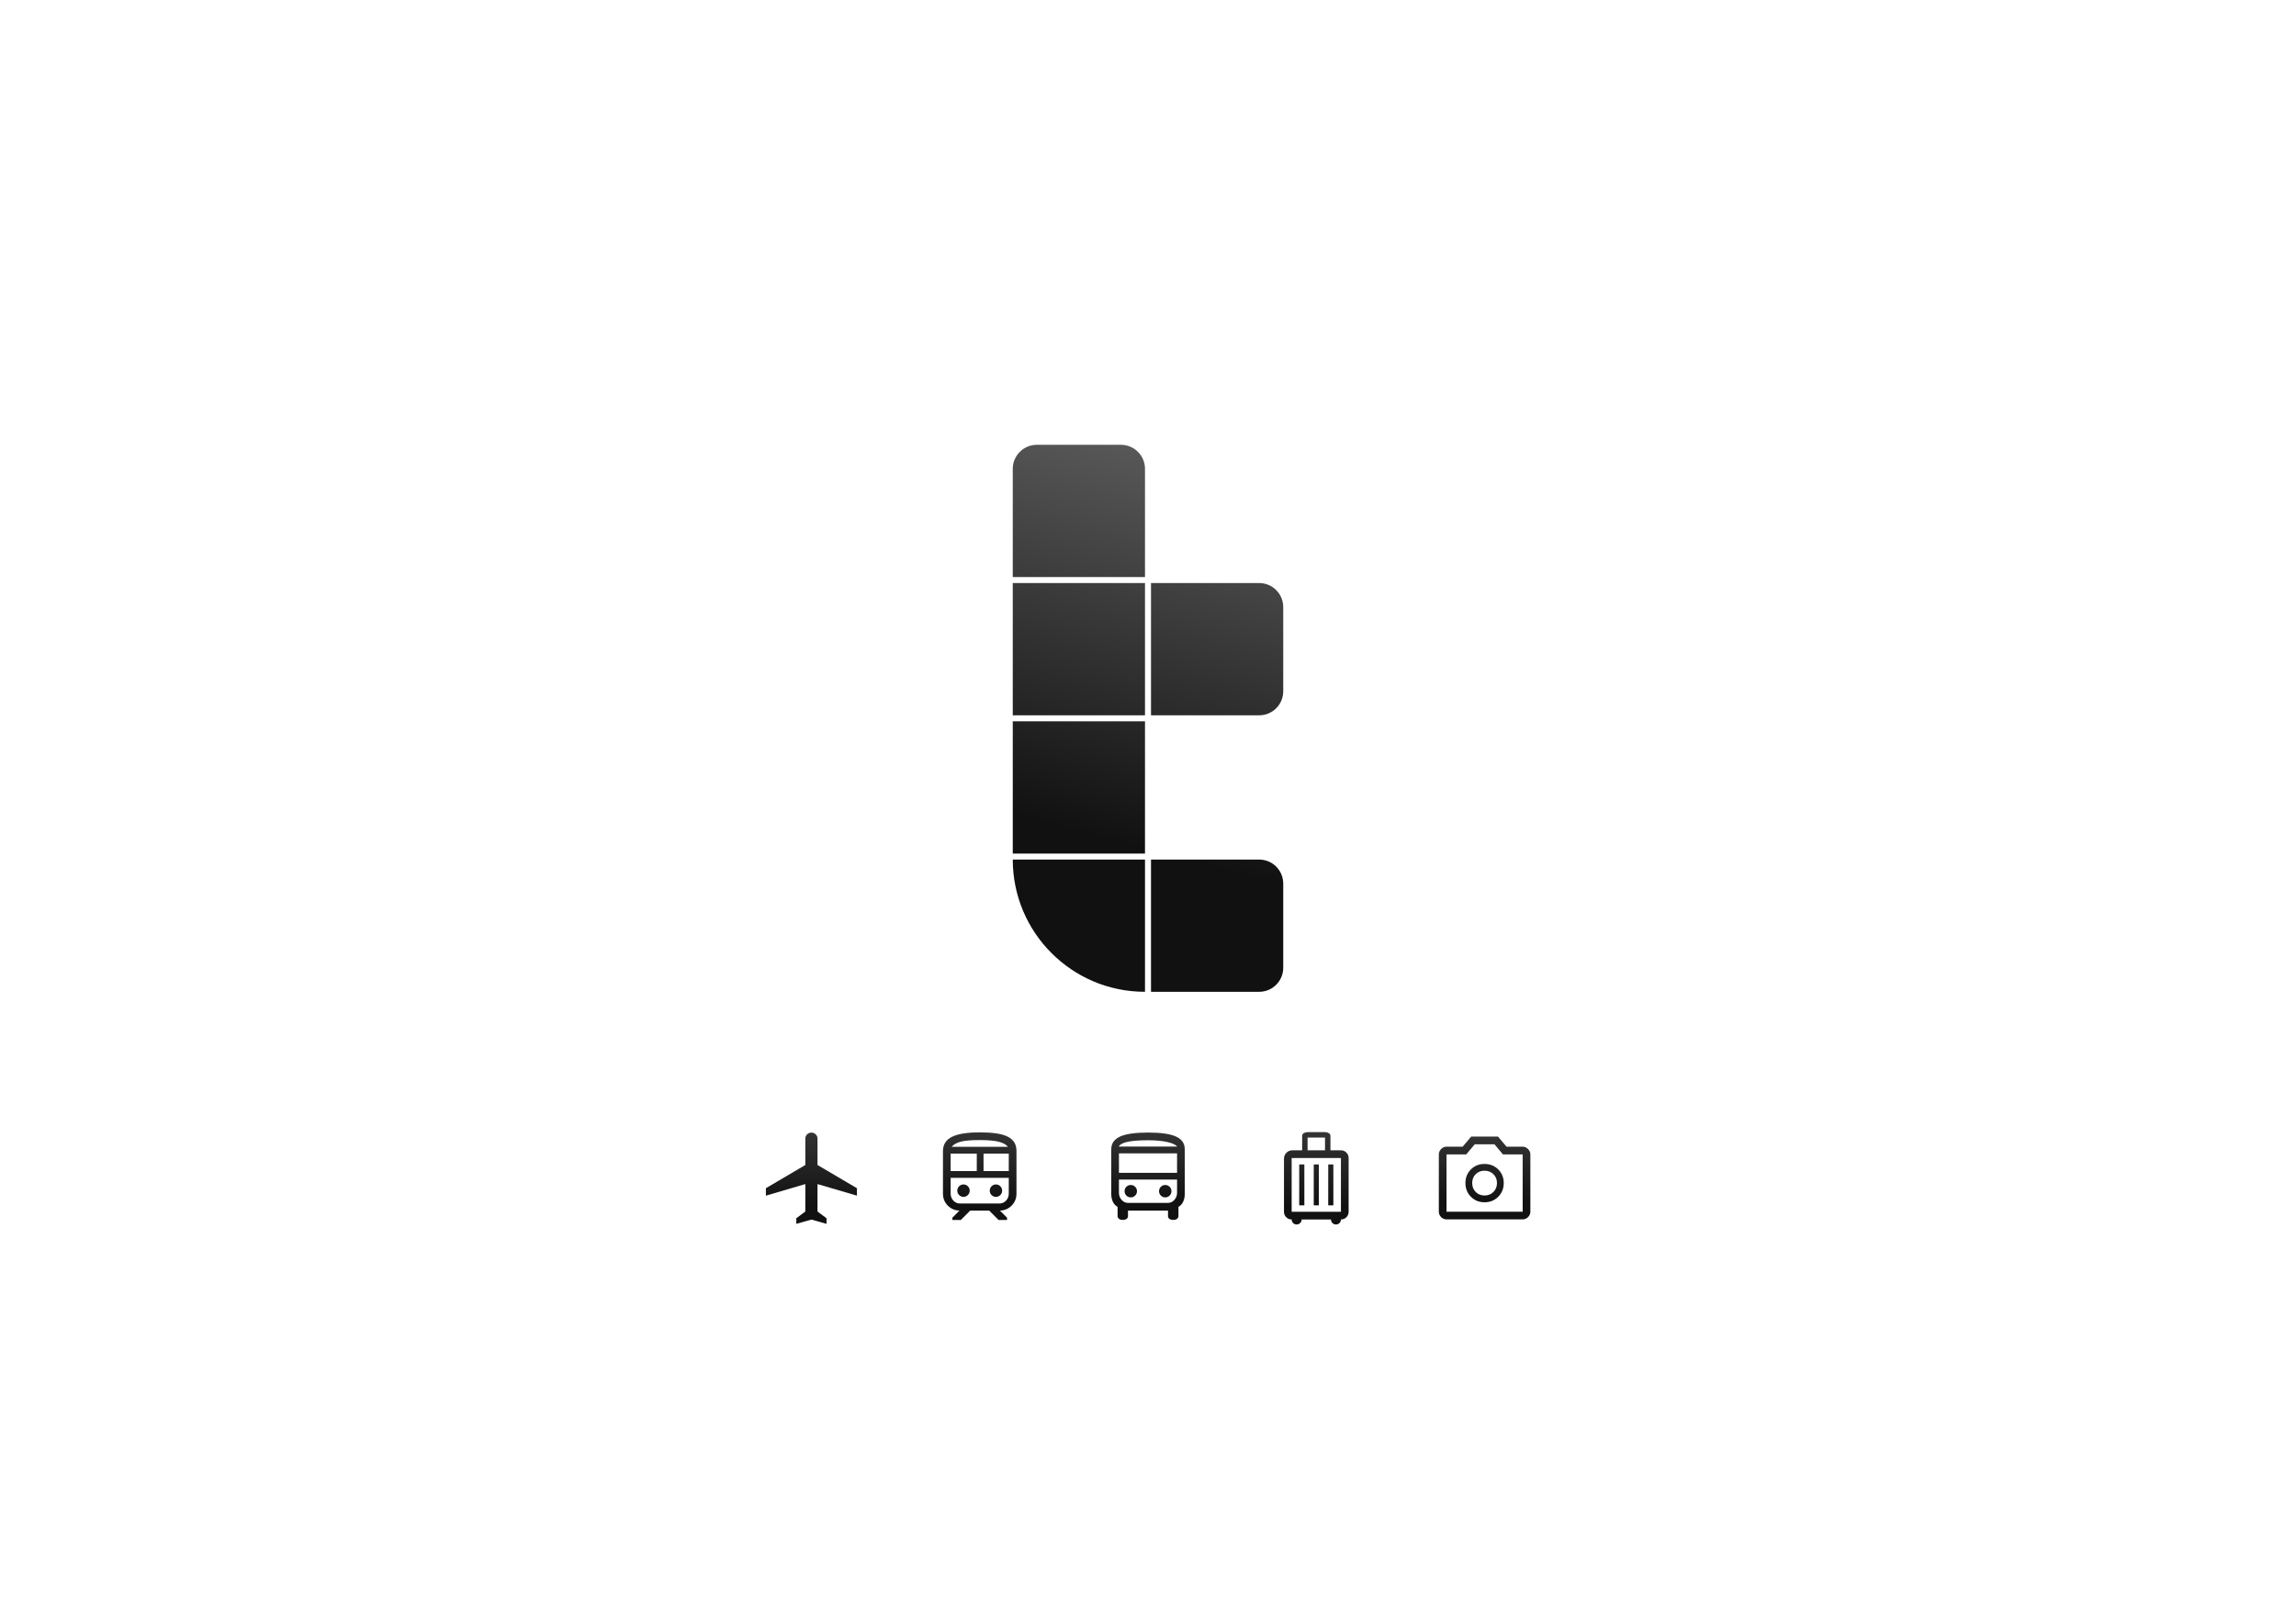
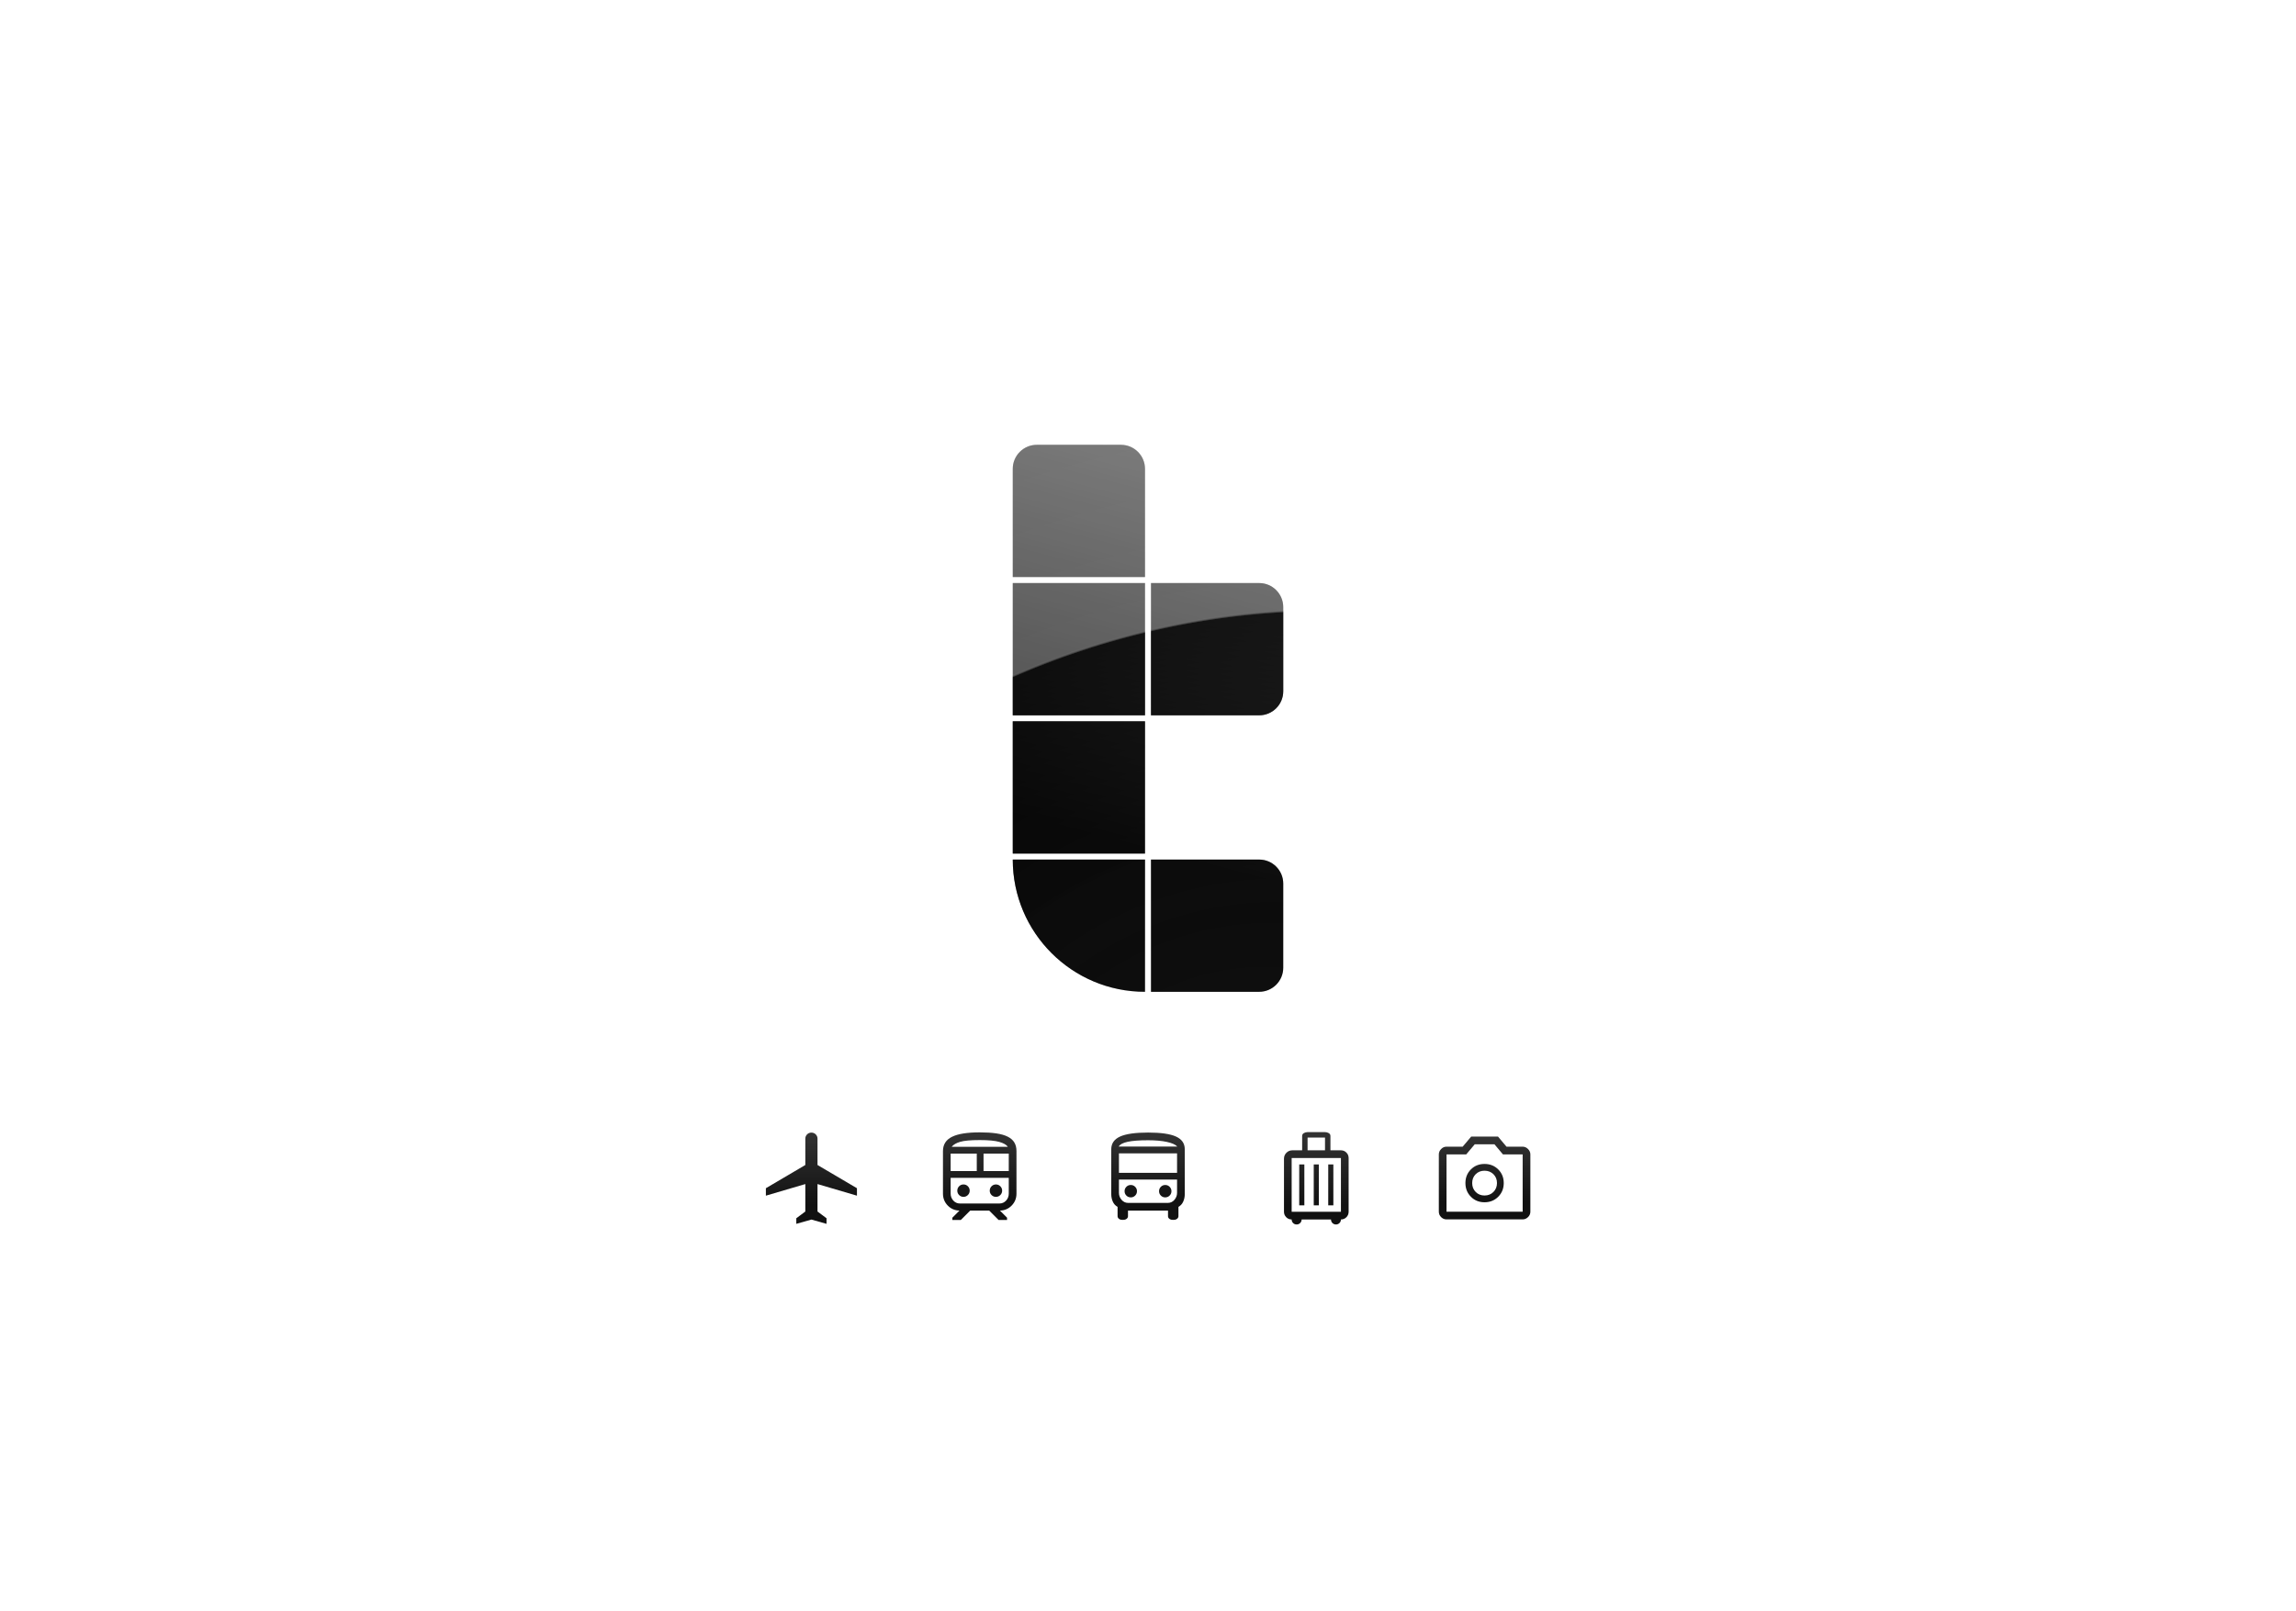
<svg xmlns="http://www.w3.org/2000/svg" width="764" height="536" viewBox="0 0 764 536" fill="none">
-   <path fill-rule="evenodd" clip-rule="evenodd" d="M345 148C340.582 148 337 151.582 337 156V192H381V156C381 151.582 377.418 148 373 148H345ZM381 194H337V238H381V194ZM337 240H381V284H337V240ZM381 286H337C337 310.301 356.699 330 381 330V286ZM383 194H419C423.418 194 427 197.582 427 202V230C427 234.418 423.418 238 419 238H383V194ZM419 286H383V330H419C423.418 330 427 326.418 427 322V294C427 289.582 423.418 286 419 286Z" fill="url(#paint0_linear_454_12935)" />
-   <mask id="mask0_454_12935" style="mask-type:alpha" maskUnits="userSpaceOnUse" x="252" y="374" width="36" height="36">
-     <rect x="252" y="374" width="36" height="36" fill="url(#paint1_linear_454_12935)" />
+   <path fill-rule="evenodd" clip-rule="evenodd" d="M345 148C340.582 148 337 151.582 337 156V192H381V156C381 151.582 377.418 148 373 148H345ZM381 194H337V238H381V194ZM337 240H381V284H337V240ZM381 286H337C337 310.301 356.699 330 381 330V286ZM383 194H419C423.418 194 427 197.582 427 202V230C427 234.418 423.418 238 419 238H383V194ZM419 286H383V330H419C423.418 330 427 326.418 427 322V294C427 289.582 423.418 286 419 286Z" fill="url(#paint0_linear_484_4731)" />
+   <path fill-rule="evenodd" clip-rule="evenodd" d="M345 148C340.582 148 337 151.582 337 156V192H381V156C381 151.582 377.418 148 373 148H345ZM381 194H337V238H381V194ZM337 240H381V284H337V240ZM381 286H337C337 310.301 356.699 330 381 330V286ZM383 194H419C423.418 194 427 197.582 427 202V230C427 234.418 423.418 238 419 238H383V194ZM419 286H383V330H419C423.418 330 427 326.418 427 322V294C427 289.582 423.418 286 419 286Z" fill="url(#paint1_radial_484_4731)" />
+   <mask id="mask0_484_4731" style="mask-type:alpha" maskUnits="userSpaceOnUse" x="252" y="374" width="36" height="36">
+     <rect x="252" y="374" width="36" height="36" fill="url(#paint2_linear_484_4731)" />
  </mask>
-   <g mask="url(#mask0_454_12935)">
-     <path d="M264.973 407.206V405.344L267.973 403.103V393.969L254.848 397.831V395.351L267.973 387.626V378.875C267.973 378.308 268.169 377.829 268.561 377.436C268.953 377.044 269.433 376.848 270 376.848C270.567 376.848 271.046 377.044 271.439 377.436C271.831 377.829 272.027 378.308 272.027 378.875V387.626L285.152 395.351V397.831L272.027 393.969V403.103L275.027 405.344V407.206L270 405.783L264.973 407.206Z" fill="url(#paint2_linear_454_12935)" />
+   <g mask="url(#mask0_484_4731)">
+     <path d="M264.973 407.206V405.344L267.973 403.103V393.969L254.848 397.831V395.351L267.973 387.626V378.875C267.973 378.308 268.169 377.829 268.561 377.436C268.953 377.044 269.433 376.848 270 376.848C270.567 376.848 271.046 377.044 271.439 377.436C271.831 377.829 272.027 378.308 272.027 378.875V387.626L285.152 395.351V397.831L272.027 393.969V403.103L275.027 405.344V407.206L270 405.783L264.973 407.206Z" fill="url(#paint3_linear_484_4731)" />
  </g>
-   <mask id="mask1_454_12935" style="mask-type:alpha" maskUnits="userSpaceOnUse" x="308" y="374" width="36" height="36">
-     <rect x="308" y="374" width="36" height="36" fill="url(#paint3_linear_454_12935)" />
+   <mask id="mask1_484_4731" style="mask-type:alpha" maskUnits="userSpaceOnUse" x="308" y="374" width="36" height="36">
+     <rect x="308" y="374" width="36" height="36" fill="url(#paint4_linear_484_4731)" />
  </mask>
-   <g mask="url(#mask1_454_12935)">
-     <path d="M313.776 397.151V383C313.776 381.91 314.025 380.969 314.524 380.176C315.023 379.383 315.78 378.737 316.794 378.238C317.808 377.738 319.084 377.368 320.62 377.128C322.157 376.887 323.95 376.767 326 376.767C328.15 376.767 329.993 376.881 331.53 377.109C333.066 377.337 334.33 377.701 335.323 378.2C336.315 378.699 337.048 379.341 337.522 380.125C337.996 380.909 338.233 381.868 338.233 383V397.151C338.233 398.707 337.701 400.029 336.638 401.118C335.575 402.207 334.273 402.763 332.732 402.787L335.099 405.163V405.913H332.276L329.169 402.805H322.831L319.724 405.913H316.901V405.163L319.268 402.787C317.727 402.763 316.427 402.207 315.366 401.118C314.306 400.029 313.776 398.707 313.776 397.151ZM326 379.331C323 379.331 320.837 379.524 319.512 379.912C318.187 380.299 317.237 380.856 316.662 381.581H335.369C334.919 380.906 333.976 380.362 332.541 379.949C331.105 379.537 328.925 379.331 326 379.331ZM316.331 389.643H325.025V383.831H316.331V389.643ZM327.275 389.643H335.669V383.831H327.275V389.643ZM320.607 398.223C321.176 398.223 321.662 398.023 322.065 397.623C322.468 397.223 322.67 396.736 322.67 396.161C322.67 395.592 322.468 395.106 322.065 394.703C321.662 394.3 321.175 394.098 320.603 394.098C320.031 394.098 319.545 394.3 319.145 394.703C318.745 395.106 318.545 395.593 318.545 396.165C318.545 396.737 318.745 397.223 319.145 397.623C319.545 398.023 320.032 398.223 320.607 398.223ZM331.402 398.223C331.971 398.223 332.457 398.023 332.86 397.623C333.263 397.223 333.464 396.736 333.464 396.161C333.464 395.592 333.263 395.106 332.86 394.703C332.457 394.3 331.969 394.098 331.397 394.098C330.825 394.098 330.339 394.3 329.939 394.703C329.539 395.106 329.339 395.593 329.339 396.165C329.339 396.737 329.539 397.223 329.939 397.623C330.339 398.023 330.827 398.223 331.402 398.223ZM319.438 400.438H332.562C333.437 400.438 334.174 400.116 334.772 399.472C335.37 398.828 335.669 398.055 335.669 397.151V391.893H316.331V397.151C316.331 398.055 316.63 398.828 317.228 399.472C317.826 400.116 318.563 400.438 319.438 400.438Z" fill="url(#paint4_linear_454_12935)" />
+   <g mask="url(#mask1_484_4731)">
+     <path d="M313.776 397.151V383C313.776 381.91 314.025 380.969 314.524 380.176C315.023 379.383 315.78 378.737 316.794 378.238C317.808 377.738 319.084 377.368 320.62 377.128C322.157 376.887 323.95 376.767 326 376.767C328.15 376.767 329.993 376.881 331.53 377.109C333.066 377.337 334.33 377.701 335.323 378.2C336.315 378.699 337.048 379.341 337.522 380.125C337.996 380.909 338.233 381.868 338.233 383V397.151C338.233 398.707 337.701 400.029 336.638 401.118C335.575 402.207 334.273 402.763 332.732 402.787L335.099 405.163V405.913H332.276L329.169 402.805H322.831L319.724 405.913H316.901V405.163L319.268 402.787C317.727 402.763 316.427 402.207 315.366 401.118C314.306 400.029 313.776 398.707 313.776 397.151ZM326 379.331C323 379.331 320.837 379.524 319.512 379.912C318.187 380.299 317.237 380.856 316.662 381.581H335.369C334.919 380.906 333.976 380.362 332.541 379.949C331.105 379.537 328.925 379.331 326 379.331ZM316.331 389.643H325.025V383.831H316.331V389.643ZM327.275 389.643H335.669V383.831H327.275V389.643ZM320.607 398.223C321.176 398.223 321.662 398.023 322.065 397.623C322.468 397.223 322.67 396.736 322.67 396.161C322.67 395.592 322.468 395.106 322.065 394.703C321.662 394.3 321.175 394.098 320.603 394.098C320.031 394.098 319.545 394.3 319.145 394.703C318.745 395.106 318.545 395.593 318.545 396.165C318.545 396.737 318.745 397.223 319.145 397.623C319.545 398.023 320.032 398.223 320.607 398.223ZM331.402 398.223C331.971 398.223 332.457 398.023 332.86 397.623C333.263 397.223 333.464 396.736 333.464 396.161C333.464 395.592 333.263 395.106 332.86 394.703C332.457 394.3 331.969 394.098 331.397 394.098C330.825 394.098 330.339 394.3 329.939 394.703C329.539 395.106 329.339 395.593 329.339 396.165C329.339 396.737 329.539 397.223 329.939 397.623C330.339 398.023 330.827 398.223 331.402 398.223ZM319.438 400.438H332.562C333.437 400.438 334.174 400.116 334.772 399.472C335.37 398.828 335.669 398.055 335.669 397.151V391.893H316.331V397.151C316.331 398.055 316.63 398.828 317.228 399.472C317.826 400.116 318.563 400.438 319.438 400.438Z" fill="url(#paint5_linear_484_4731)" />
  </g>
-   <mask id="mask2_454_12935" style="mask-type:alpha" maskUnits="userSpaceOnUse" x="364" y="374" width="36" height="36">
-     <rect x="364" y="374" width="36" height="36" fill="url(#paint5_linear_454_12935)" />
+   <mask id="mask2_484_4731" style="mask-type:alpha" maskUnits="userSpaceOnUse" x="364" y="374" width="36" height="36">
+     <rect x="364" y="374" width="36" height="36" fill="url(#paint6_linear_484_4731)" />
  </mask>
-   <g mask="url(#mask2_454_12935)">
-     <path d="M373.337 405.868C372.953 405.868 372.613 405.752 372.318 405.519C372.023 405.287 371.876 404.991 371.876 404.631V401.562C371.145 401.149 370.612 400.558 370.278 399.79C369.943 399.023 369.776 398.211 369.776 397.356V382.388C369.776 380.461 370.75 379.053 372.698 378.164C374.647 377.274 377.761 376.83 382.04 376.83C386.273 376.83 389.363 377.273 391.311 378.159C393.259 379.044 394.233 380.454 394.233 382.388V397.356C394.233 398.211 394.064 399.022 393.727 399.789C393.389 400.557 392.858 401.147 392.133 401.562V404.631C392.133 404.991 391.984 405.287 391.685 405.519C391.386 405.752 391.045 405.868 390.662 405.868H390.156C389.746 405.868 389.394 405.752 389.099 405.522C388.804 405.291 388.657 405.003 388.657 404.658V402.793H375.343V404.658C375.343 405.003 375.195 405.291 374.901 405.522C374.606 405.752 374.253 405.868 373.844 405.868H373.337ZM372.331 390.231H391.669V383.743H372.331V390.231ZM376.27 398.399C376.839 398.399 377.325 398.199 377.728 397.799C378.131 397.399 378.332 396.911 378.332 396.336C378.332 395.767 378.131 395.281 377.728 394.878C377.325 394.475 376.837 394.274 376.265 394.274C375.693 394.274 375.207 394.475 374.807 394.878C374.407 395.281 374.207 395.769 374.207 396.341C374.207 396.913 374.407 397.399 374.807 397.799C375.207 398.199 375.695 398.399 376.27 398.399ZM387.739 398.399C388.308 398.399 388.794 398.199 389.197 397.799C389.6 397.399 389.802 396.911 389.802 396.336C389.802 395.767 389.6 395.281 389.197 394.878C388.794 394.475 388.307 394.274 387.735 394.274C387.163 394.274 386.677 394.475 386.277 394.878C385.877 395.281 385.677 395.769 385.677 396.341C385.677 396.913 385.877 397.399 386.277 397.799C386.677 398.199 387.164 398.399 387.739 398.399ZM372.25 381.493H391.75C391.15 380.837 390 380.324 388.3 379.952C386.6 379.579 384.512 379.393 382.037 379.393C379.087 379.393 376.825 379.562 375.25 379.9C373.675 380.237 372.675 380.768 372.25 381.493ZM375.406 400.238H388.594C389.469 400.238 390.2 399.899 390.788 399.221C391.375 398.543 391.669 397.769 391.669 396.9V392.481H372.331V396.9C372.331 397.769 372.624 398.543 373.212 399.221C373.799 399.899 374.531 400.238 375.406 400.238Z" fill="url(#paint6_linear_454_12935)" />
+   <g mask="url(#mask2_484_4731)">
+     <path d="M373.337 405.868C372.953 405.868 372.613 405.752 372.318 405.519C372.023 405.287 371.876 404.991 371.876 404.631V401.562C371.145 401.149 370.612 400.558 370.278 399.79C369.943 399.023 369.776 398.211 369.776 397.356V382.388C369.776 380.461 370.75 379.053 372.698 378.164C374.647 377.274 377.761 376.83 382.04 376.83C386.273 376.83 389.363 377.273 391.311 378.159C393.259 379.044 394.233 380.454 394.233 382.388V397.356C394.233 398.211 394.064 399.022 393.727 399.789C393.389 400.557 392.858 401.147 392.133 401.562V404.631C392.133 404.991 391.984 405.287 391.685 405.519C391.386 405.752 391.045 405.868 390.662 405.868H390.156C389.746 405.868 389.394 405.752 389.099 405.522C388.804 405.291 388.657 405.003 388.657 404.658V402.793H375.343V404.658C375.343 405.003 375.195 405.291 374.901 405.522C374.606 405.752 374.253 405.868 373.844 405.868H373.337ZM372.331 390.231H391.669V383.743H372.331V390.231ZM376.27 398.399C376.839 398.399 377.325 398.199 377.728 397.799C378.131 397.399 378.332 396.911 378.332 396.336C378.332 395.767 378.131 395.281 377.728 394.878C377.325 394.475 376.837 394.274 376.265 394.274C375.693 394.274 375.207 394.475 374.807 394.878C374.407 395.281 374.207 395.769 374.207 396.341C374.207 396.913 374.407 397.399 374.807 397.799C375.207 398.199 375.695 398.399 376.27 398.399ZM387.739 398.399C388.308 398.399 388.794 398.199 389.197 397.799C389.6 397.399 389.802 396.911 389.802 396.336C389.802 395.767 389.6 395.281 389.197 394.878C388.794 394.475 388.307 394.274 387.735 394.274C387.163 394.274 386.677 394.475 386.277 394.878C385.877 395.281 385.677 395.769 385.677 396.341C385.677 396.913 385.877 397.399 386.277 397.799C386.677 398.199 387.164 398.399 387.739 398.399ZM372.25 381.493H391.75C391.15 380.837 390 380.324 388.3 379.952C386.6 379.579 384.512 379.393 382.037 379.393C379.087 379.393 376.825 379.562 375.25 379.9C373.675 380.237 372.675 380.768 372.25 381.493ZM375.406 400.238H388.594C389.469 400.238 390.2 399.899 390.788 399.221C391.375 398.543 391.669 397.769 391.669 396.9V392.481H372.331V396.9C372.331 397.769 372.624 398.543 373.212 399.221C373.799 399.899 374.531 400.238 375.406 400.238Z" fill="url(#paint7_linear_484_4731)" />
  </g>
-   <mask id="mask3_454_12935" style="mask-type:alpha" maskUnits="userSpaceOnUse" x="420" y="374" width="36" height="36">
-     <rect x="420" y="374" width="36" height="36" fill="url(#paint7_linear_454_12935)" />
+   <mask id="mask3_484_4731" style="mask-type:alpha" maskUnits="userSpaceOnUse" x="420" y="374" width="36" height="36">
+     <rect x="420" y="374" width="36" height="36" fill="url(#paint8_linear_484_4731)" />
  </mask>
-   <g mask="url(#mask3_454_12935)">
-     <path d="M429.801 405.751C429.094 405.751 428.492 405.502 427.995 405.005C427.498 404.508 427.249 403.905 427.249 403.196V385.526C427.249 384.757 427.52 384.1 428.063 383.556C428.605 383.012 429.26 382.74 430.026 382.74H433.294V377.973C433.294 377.554 433.481 377.235 433.855 377.015C434.229 376.796 434.644 376.686 435.099 376.686H440.901C441.356 376.686 441.771 376.796 442.145 377.015C442.519 377.235 442.706 377.554 442.706 377.973V382.74H446.196C446.907 382.74 447.513 382.989 448.012 383.489C448.511 383.988 448.76 384.593 448.76 385.304V403.196C448.76 403.905 448.511 404.508 448.012 405.005C447.513 405.502 446.907 405.751 446.196 405.751C446.196 406.217 446.038 406.611 445.72 406.931C445.403 407.252 445.011 407.413 444.544 407.413C444.077 407.413 443.685 407.252 443.367 406.931C443.05 406.611 442.891 406.217 442.891 405.751H433.118C433.118 406.218 432.957 406.612 432.636 406.932C432.315 407.252 431.922 407.413 431.455 407.413C430.989 407.413 430.597 407.252 430.279 406.931C429.96 406.611 429.801 406.217 429.801 405.751ZM435.099 382.74H440.901V378.5H435.099V382.74ZM429.804 403.196H446.196V385.304H429.804V403.196ZM432.321 401.054H434.027V387.446H432.321V401.054ZM437.151 401.054H438.849V387.446H437.151V401.054ZM441.973 401.054H443.679V387.446H441.973V401.054Z" fill="url(#paint8_linear_454_12935)" />
+   <g mask="url(#mask3_484_4731)">
+     <path d="M429.801 405.751C429.094 405.751 428.492 405.502 427.995 405.005C427.498 404.508 427.249 403.905 427.249 403.196V385.526C427.249 384.757 427.52 384.1 428.063 383.556C428.605 383.012 429.26 382.74 430.026 382.74H433.294V377.973C433.294 377.554 433.481 377.235 433.855 377.015C434.229 376.796 434.644 376.686 435.099 376.686H440.901C441.356 376.686 441.771 376.796 442.145 377.015C442.519 377.235 442.706 377.554 442.706 377.973V382.74H446.196C446.907 382.74 447.513 382.989 448.012 383.489C448.511 383.988 448.76 384.593 448.76 385.304V403.196C448.76 403.905 448.511 404.508 448.012 405.005C447.513 405.502 446.907 405.751 446.196 405.751C446.196 406.217 446.038 406.611 445.72 406.931C445.403 407.252 445.011 407.413 444.544 407.413C444.077 407.413 443.685 407.252 443.367 406.931C443.05 406.611 442.891 406.217 442.891 405.751H433.118C433.118 406.218 432.957 406.612 432.636 406.932C432.315 407.252 431.922 407.413 431.455 407.413C430.989 407.413 430.597 407.252 430.279 406.931C429.96 406.611 429.801 406.217 429.801 405.751ZM435.099 382.74H440.901V378.5H435.099V382.74ZM429.804 403.196H446.196V385.304H429.804V403.196ZM432.321 401.054H434.027V387.446H432.321V401.054ZM437.151 401.054H438.849V387.446H437.151V401.054ZM441.973 401.054H443.679V387.446H441.973V401.054Z" fill="url(#paint9_linear_484_4731)" />
  </g>
-   <mask id="mask4_454_12935" style="mask-type:alpha" maskUnits="userSpaceOnUse" x="476" y="374" width="36" height="36">
-     <rect x="476" y="374" width="36" height="36" fill="url(#paint9_linear_454_12935)" />
+   <mask id="mask4_484_4731" style="mask-type:alpha" maskUnits="userSpaceOnUse" x="476" y="374" width="36" height="36">
+     <rect x="476" y="374" width="36" height="36" fill="url(#paint10_linear_484_4731)" />
  </mask>
-   <g mask="url(#mask4_454_12935)">
-     <path d="M493.981 400.025C495.794 400.025 497.313 399.413 498.538 398.188C499.763 396.963 500.375 395.444 500.375 393.631C500.375 391.819 499.763 390.306 498.538 389.094C497.313 387.881 495.794 387.275 493.981 387.275C492.169 387.275 490.656 387.881 489.444 389.094C488.231 390.306 487.625 391.819 487.625 393.631C487.625 395.444 488.231 396.963 489.444 398.188C490.656 399.413 492.169 400.025 493.981 400.025ZM493.981 397.775C492.794 397.775 491.813 397.381 491.038 396.594C490.263 395.806 489.875 394.819 489.875 393.631C489.875 392.444 490.263 391.463 491.038 390.688C491.813 389.913 492.794 389.525 493.981 389.525C495.169 389.525 496.156 389.913 496.944 390.688C497.731 391.463 498.125 392.444 498.125 393.631C498.125 394.819 497.731 395.806 496.944 396.594C496.156 397.381 495.169 397.775 493.981 397.775ZM481.331 405.724C480.641 405.724 480.042 405.471 479.536 404.964C479.029 404.458 478.776 403.859 478.776 403.169V384.093C478.776 383.426 479.029 382.832 479.536 382.311C480.042 381.79 480.641 381.529 481.331 381.529H486.709L489.545 378.168H498.464L501.291 381.529H506.669C507.337 381.529 507.931 381.79 508.452 382.311C508.973 382.832 509.233 383.426 509.233 384.093V403.169C509.233 403.859 508.973 404.458 508.452 404.964C507.931 405.471 507.337 405.724 506.669 405.724H481.331ZM506.669 403.169V384.093H500.107L497.28 380.732H490.729L487.893 384.093H481.331V403.169H506.669Z" fill="url(#paint10_linear_454_12935)" />
+   <g mask="url(#mask4_484_4731)">
+     <path d="M493.981 400.025C495.794 400.025 497.313 399.413 498.538 398.188C499.763 396.963 500.375 395.444 500.375 393.631C500.375 391.819 499.763 390.306 498.538 389.094C497.313 387.881 495.794 387.275 493.981 387.275C492.169 387.275 490.656 387.881 489.444 389.094C488.231 390.306 487.625 391.819 487.625 393.631C487.625 395.444 488.231 396.963 489.444 398.188C490.656 399.413 492.169 400.025 493.981 400.025ZM493.981 397.775C492.794 397.775 491.813 397.381 491.038 396.594C490.263 395.806 489.875 394.819 489.875 393.631C489.875 392.444 490.263 391.463 491.038 390.688C491.813 389.913 492.794 389.525 493.981 389.525C495.169 389.525 496.156 389.913 496.944 390.688C497.731 391.463 498.125 392.444 498.125 393.631C498.125 394.819 497.731 395.806 496.944 396.594C496.156 397.381 495.169 397.775 493.981 397.775ZM481.331 405.724C480.641 405.724 480.042 405.471 479.536 404.964C479.029 404.458 478.776 403.859 478.776 403.169V384.093C478.776 383.426 479.029 382.832 479.536 382.311C480.042 381.79 480.641 381.529 481.331 381.529H486.709L489.545 378.168H498.464L501.291 381.529H506.669C507.337 381.529 507.931 381.79 508.452 382.311C508.973 382.832 509.233 383.426 509.233 384.093V403.169C509.233 403.859 508.973 404.458 508.452 404.964C507.931 405.471 507.337 405.724 506.669 405.724H481.331ZM506.669 403.169V384.093H500.107L497.28 380.732H490.729L487.893 384.093H481.331V403.169H506.669Z" fill="url(#paint11_linear_484_4731)" />
  </g>
  <defs>
-     <linearGradient id="paint0_linear_454_12935" x1="404" y1="138" x2="367" y2="279" gradientUnits="userSpaceOnUse">
+     <linearGradient id="paint0_linear_484_4731" x1="404" y1="138" x2="367" y2="279" gradientUnits="userSpaceOnUse">
      <stop stop-color="#616161" />
      <stop offset="1" stop-color="#111111" />
    </linearGradient>
-     <linearGradient id="paint1_linear_454_12935" x1="270" y1="374" x2="270" y2="402.588" gradientUnits="userSpaceOnUse">
+     <radialGradient id="paint1_radial_484_4731" cx="0" cy="0" r="1" gradientUnits="userSpaceOnUse" gradientTransform="translate(411 372.5) rotate(-108.271) scale(331.724 421.185)">
+       <stop stop-color="#030303" stop-opacity="0" />
+       <stop offset="0.494" stop-opacity="0.68" />
+       <stop offset="0.497" stop-color="white" stop-opacity="0.22" />
+       <stop offset="1" stop-color="white" stop-opacity="0.18" />
+     </radialGradient>
+     <linearGradient id="paint2_linear_484_4731" x1="270" y1="374" x2="270" y2="402.588" gradientUnits="userSpaceOnUse">
      <stop stop-color="#414141" />
      <stop offset="1" stop-color="#111111" />
    </linearGradient>
-     <linearGradient id="paint2_linear_454_12935" x1="270" y1="376.848" x2="270" y2="400.956" gradientUnits="userSpaceOnUse">
+     <linearGradient id="paint3_linear_484_4731" x1="270" y1="376.848" x2="270" y2="400.956" gradientUnits="userSpaceOnUse">
      <stop stop-color="#333333" />
      <stop offset="1" stop-color="#111111" />
    </linearGradient>
-     <linearGradient id="paint3_linear_454_12935" x1="326" y1="374" x2="326" y2="402.588" gradientUnits="userSpaceOnUse">
+     <linearGradient id="paint4_linear_484_4731" x1="326" y1="374" x2="326" y2="402.588" gradientUnits="userSpaceOnUse">
      <stop stop-color="#414141" />
      <stop offset="1" stop-color="#111111" />
    </linearGradient>
-     <linearGradient id="paint4_linear_454_12935" x1="326.004" y1="376.767" x2="326.004" y2="399.912" gradientUnits="userSpaceOnUse">
+     <linearGradient id="paint5_linear_484_4731" x1="326.004" y1="376.767" x2="326.004" y2="399.912" gradientUnits="userSpaceOnUse">
      <stop stop-color="#333333" />
      <stop offset="1" stop-color="#111111" />
    </linearGradient>
-     <linearGradient id="paint5_linear_454_12935" x1="382" y1="374" x2="382" y2="402.588" gradientUnits="userSpaceOnUse">
+     <linearGradient id="paint6_linear_484_4731" x1="382" y1="374" x2="382" y2="402.588" gradientUnits="userSpaceOnUse">
      <stop stop-color="#414141" />
      <stop offset="1" stop-color="#111111" />
    </linearGradient>
-     <linearGradient id="paint6_linear_454_12935" x1="382.004" y1="376.83" x2="382.004" y2="399.889" gradientUnits="userSpaceOnUse">
+     <linearGradient id="paint7_linear_484_4731" x1="382.004" y1="376.83" x2="382.004" y2="399.889" gradientUnits="userSpaceOnUse">
      <stop stop-color="#333333" />
      <stop offset="1" stop-color="#111111" />
    </linearGradient>
-     <linearGradient id="paint7_linear_454_12935" x1="438" y1="374" x2="438" y2="402.588" gradientUnits="userSpaceOnUse">
+     <linearGradient id="paint8_linear_484_4731" x1="438" y1="374" x2="438" y2="402.588" gradientUnits="userSpaceOnUse">
      <stop stop-color="#414141" />
      <stop offset="1" stop-color="#111111" />
    </linearGradient>
-     <linearGradient id="paint8_linear_454_12935" x1="438.004" y1="376.686" x2="438.004" y2="401.087" gradientUnits="userSpaceOnUse">
+     <linearGradient id="paint9_linear_484_4731" x1="438.004" y1="376.686" x2="438.004" y2="401.087" gradientUnits="userSpaceOnUse">
      <stop stop-color="#333333" />
      <stop offset="1" stop-color="#111111" />
    </linearGradient>
-     <linearGradient id="paint9_linear_454_12935" x1="494" y1="374" x2="494" y2="402.588" gradientUnits="userSpaceOnUse">
+     <linearGradient id="paint10_linear_484_4731" x1="494" y1="374" x2="494" y2="402.588" gradientUnits="userSpaceOnUse">
      <stop stop-color="#414141" />
      <stop offset="1" stop-color="#111111" />
    </linearGradient>
-     <linearGradient id="paint10_linear_454_12935" x1="494.005" y1="378.168" x2="494.005" y2="400.051" gradientUnits="userSpaceOnUse">
+     <linearGradient id="paint11_linear_484_4731" x1="494.005" y1="378.168" x2="494.005" y2="400.051" gradientUnits="userSpaceOnUse">
      <stop stop-color="#333333" />
      <stop offset="1" stop-color="#111111" />
    </linearGradient>
  </defs>
</svg>
